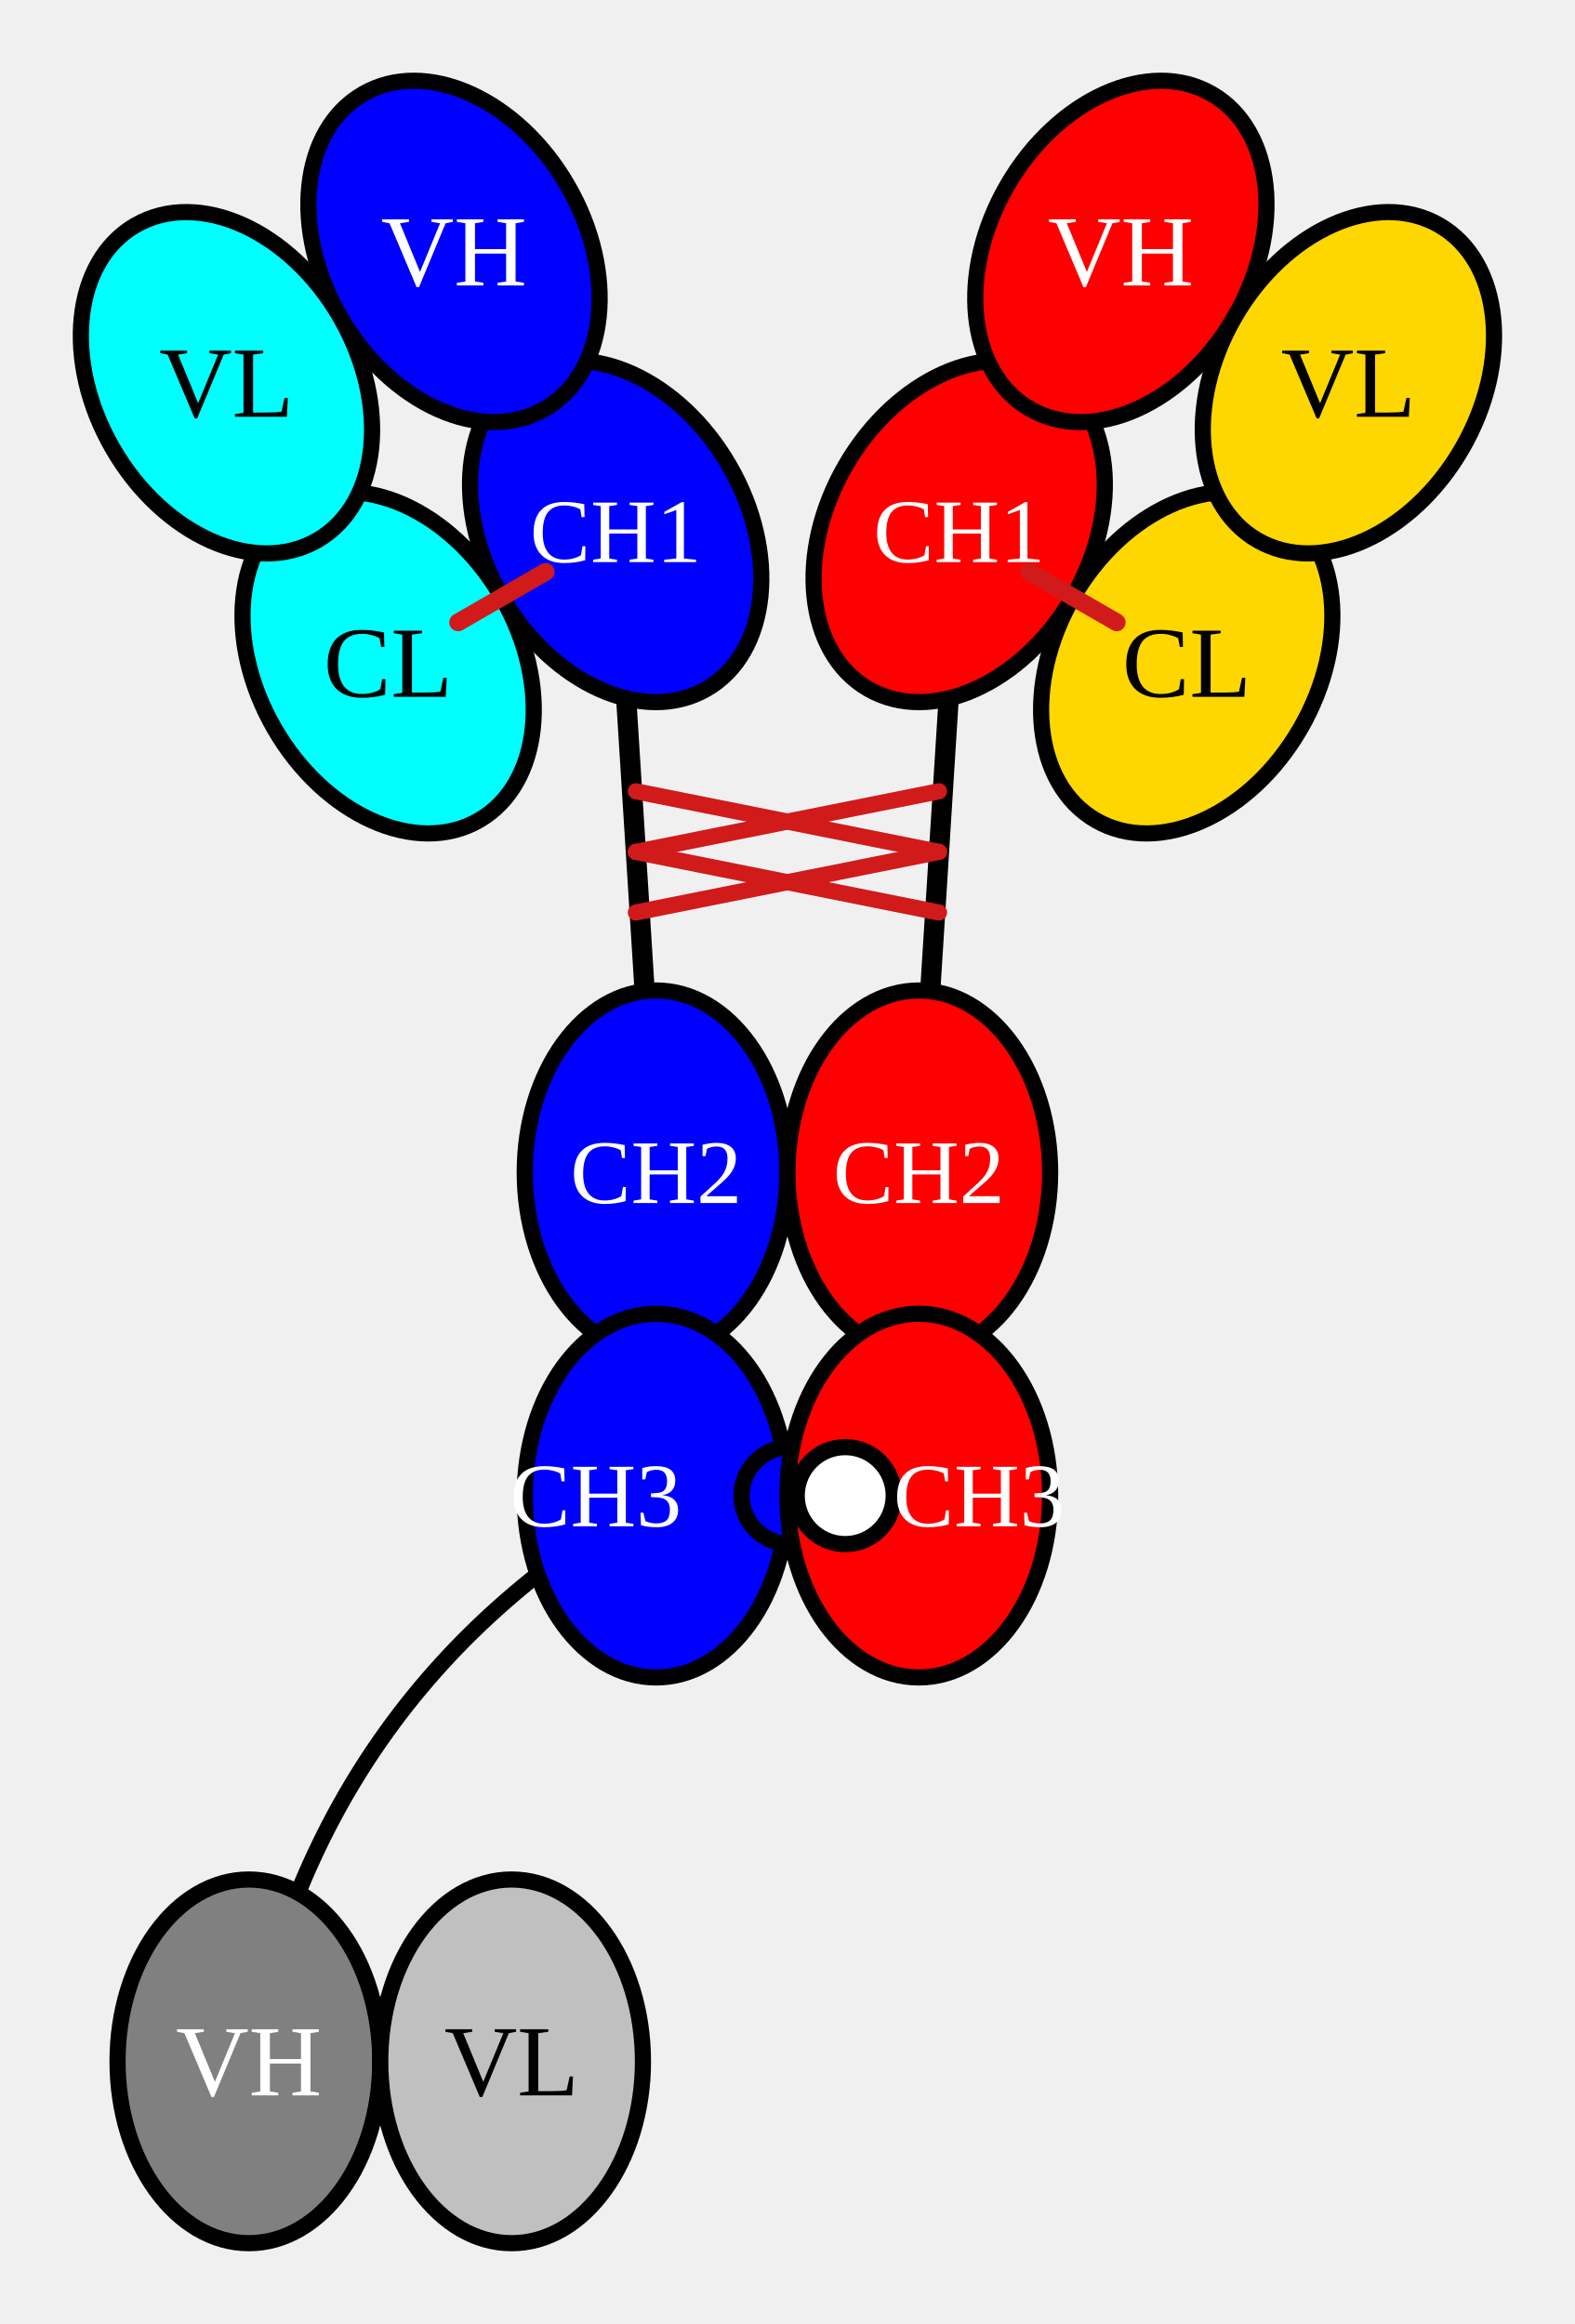
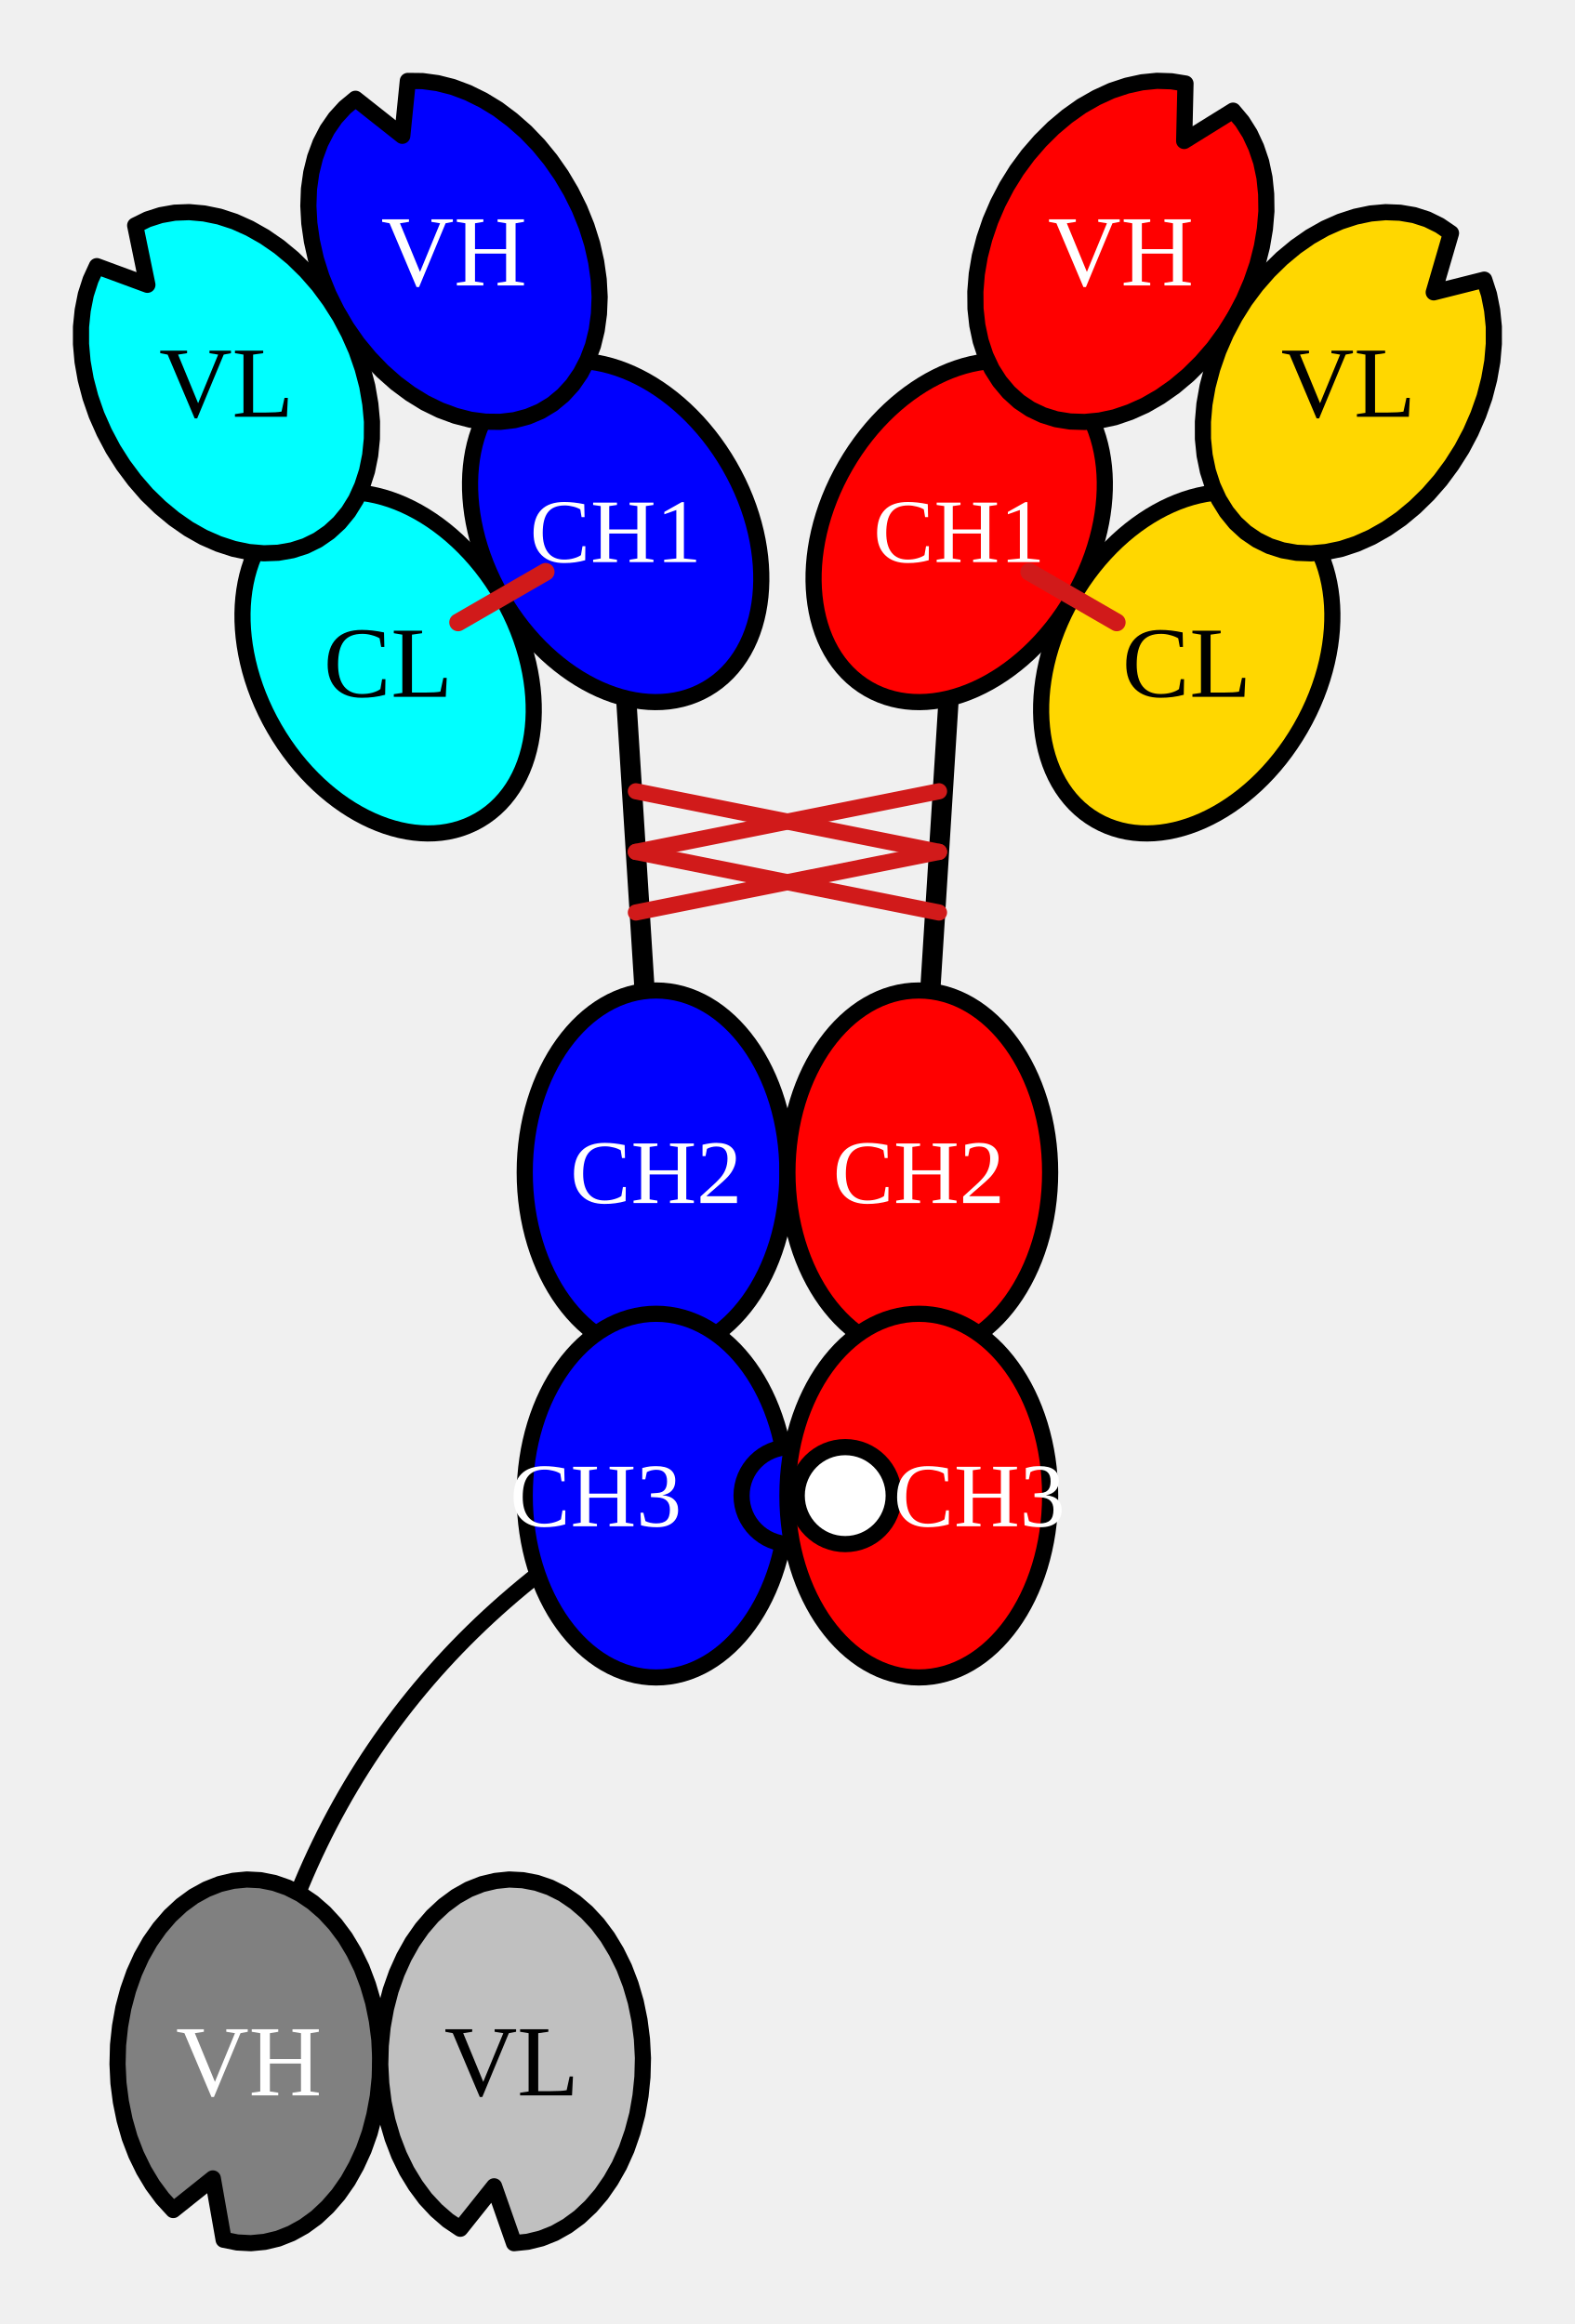
<svg xmlns="http://www.w3.org/2000/svg" width="233.79" height="345.07" viewBox="0 0 233.79 345.07">
  <g transform="translate(116.9,123.07) scale(1.5)">
    <line x1="-17" y1="-29.44" x2="-13" y2="34" stroke="#000000" stroke-width="2" stroke-linecap="round" />
    <path d="M -13 66 Q -46.14 84.65 -53.3 122" fill="none" stroke="#000000" stroke-width="1.6" stroke-linecap="round" />
    <path d="M -53.3 122 Q -40.3 131.88 -27.3 122" fill="none" stroke="#000000" stroke-width="1.6" stroke-linecap="round" />
    <line x1="17" y1="-29.44" x2="13" y2="34" stroke="#000000" stroke-width="2" stroke-linecap="round" />
    <line x1="-15" y1="-3.72" x2="15" y2="2.28" stroke="#D11A1A" stroke-width="1.6" stroke-linecap="round" />
    <line x1="-15" y1="2.28" x2="15" y2="-3.72" stroke="#D11A1A" stroke-width="1.6" stroke-linecap="round" />
    <line x1="-15" y1="2.28" x2="15" y2="8.28" stroke="#D11A1A" stroke-width="1.6" stroke-linecap="round" />
    <line x1="-15" y1="8.28" x2="15" y2="2.28" stroke="#D11A1A" stroke-width="1.6" stroke-linecap="round" />
    <g transform="translate(-13,34) rotate(0)">
      <ellipse rx="13" ry="18" fill="#0000FF" stroke="#000000" stroke-width="1.6" />
      <text x="0" y="0" font-size="9" font-family="'Times New Roman', Times, serif" fill="#FFFFFF" text-anchor="middle" dominant-baseline="central" transform="rotate(0 0 0)">CH2</text>
    </g>
    <g transform="translate(13,34) rotate(0)">
      <ellipse rx="13" ry="18" fill="#FF0000" stroke="#000000" stroke-width="1.6" />
      <text x="0" y="0" font-size="9" font-family="'Times New Roman', Times, serif" fill="#FFFFFF" text-anchor="middle" dominant-baseline="central" transform="rotate(0 0 0)">CH2</text>
    </g>
    <g transform="translate(-13,66) rotate(0)">
      <ellipse rx="13" ry="18" fill="#0000FF" stroke="#000000" stroke-width="1.6" />
      <circle cx="13.26" cy="0" r="4.8" fill="#0000FF" stroke="#000000" stroke-width="1.6" />
      <text x="-5.98" y="0" font-size="9" font-family="'Times New Roman', Times, serif" fill="#FFFFFF" text-anchor="middle" dominant-baseline="central" transform="rotate(0 -5.98 0)">CH3</text>
    </g>
    <g transform="translate(13,66) rotate(0)">
      <ellipse rx="13" ry="18" fill="#FF0000" stroke="#000000" stroke-width="1.6" />
      <circle cx="-7.28" cy="0" r="4.8" fill="#FFFFFF" stroke="#000000" stroke-width="1.6" />
      <text x="5.98" y="0" font-size="9" font-family="'Times New Roman', Times, serif" fill="#FFFFFF" text-anchor="middle" dominant-baseline="central" transform="rotate(0 5.98 0)">CH3</text>
    </g>
    <g transform="translate(-53.3,122) rotate(0)">
-       <ellipse rx="13" ry="18" fill="#808080" stroke="#000000" stroke-width="1.6" />
+       <path d="M -7.49 14.72 L -8.56 13.55 L -9.53 12.24 L -10.4 10.79 L -11.16 9.23 L -11.8 7.56 L -12.3 5.81 L -12.67 4 L -12.91 2.15 L -13 0.27 L -12.95 -1.62 L -12.75 -3.48 L -12.42 -5.31 L -11.95 -7.07 L -11.35 -8.77 L -10.63 -10.36 L -9.79 -11.84 L -8.84 -13.19 L -7.8 -14.4 L -6.67 -15.45 L -5.47 -16.33 L -4.2 -17.03 L -2.89 -17.55 L -1.55 -17.87 L -0.2 -18 L 1.16 -17.93 L 2.51 -17.66 L 3.83 -17.2 L 5.11 -16.55 L 6.33 -15.72 L 7.48 -14.72 L 8.55 -13.56 L 9.53 -12.25 L 10.4 -10.8 L 11.16 -9.24 L 11.79 -7.57 L 12.3 -5.83 L 12.67 -4.01 L 12.91 -2.16 L 13 -0.28 L 12.95 1.6 L 12.76 3.47 L 12.42 5.3 L 11.96 7.07 L 11.36 8.76 L 10.63 10.35 L 9.8 11.83 L 8.85 13.19 L 7.8 14.4 L 6.68 15.45 L 5.47 16.33 L 4.21 17.03 L 2.9 17.55 L 1.56 17.87 L 0.2 18 L -1.15 17.93 L -2.5 17.66 L -3.57 11.59 Z" fill="#808080" stroke="#000000" stroke-width="1.6" stroke-linejoin="round" />
      <text x="0" y="0" font-size="10" font-family="'Times New Roman', Times, serif" fill="#FFFFFF" text-anchor="middle" dominant-baseline="central" transform="rotate(0 0 0)">VH</text>
    </g>
    <g transform="translate(-27.3,122) rotate(0)">
-       <ellipse rx="13" ry="18" fill="#C0C0C0" stroke="#000000" stroke-width="1.6" />
+       <path d="M -5.08 16.57 L -6.3 15.75 L -7.45 14.75 L -8.53 13.59 L -9.5 12.28 L -10.38 10.84 L -11.14 9.28 L -11.78 7.61 L -12.29 5.87 L -12.67 4.06 L -12.9 2.2 L -13 0.32 L -12.95 -1.56 L -12.76 -3.43 L -12.43 -5.25 L -11.97 -7.02 L -11.37 -8.72 L -10.65 -10.32 L -9.82 -11.8 L -8.87 -13.16 L -7.83 -14.37 L -6.7 -15.42 L -5.5 -16.31 L -4.24 -17.02 L -2.93 -17.54 L -1.59 -17.86 L -0.24 -18 L 1.12 -17.93 L 2.47 -17.67 L 3.79 -17.22 L 5.07 -16.58 L 6.29 -15.75 L 7.45 -14.75 L 8.52 -13.6 L 9.5 -12.29 L 10.37 -10.85 L 11.14 -9.29 L 11.78 -7.62 L 12.29 -5.88 L 12.66 -4.07 L 12.9 -2.21 L 13 -0.33 L 12.95 1.55 L 12.76 3.41 L 12.44 5.24 L 11.97 7.01 L 11.38 8.71 L 10.66 10.31 L 9.82 11.79 L 8.88 13.15 L 7.84 14.36 L 6.71 15.42 L 5.51 16.3 L 4.25 17.01 L 2.94 17.53 L 1.6 17.86 L 0.24 18 L -1.73 12.37 Z" fill="#C0C0C0" stroke="#000000" stroke-width="1.6" stroke-linejoin="round" />
      <text x="0" y="0" font-size="10" font-family="'Times New Roman', Times, serif" fill="#000000" text-anchor="middle" dominant-baseline="central" transform="rotate(0 0 0)">VL</text>
    </g>
    <g transform="translate(-17,-29.44) rotate(-30)">
      <ellipse rx="13" ry="18" fill="#0000FF" stroke="#000000" stroke-width="1.6" />
      <text x="0" y="0" font-size="9" font-family="'Times New Roman', Times, serif" fill="#FFFFFF" text-anchor="middle" dominant-baseline="central" transform="rotate(30 0 0)">CH1</text>
    </g>
    <g transform="translate(-39.52,-16.44) rotate(-30)">
      <ellipse rx="13" ry="18" fill="#00FFFF" stroke="#000000" stroke-width="1.6" />
      <text x="0" y="0" font-size="10" font-family="'Times New Roman', Times, serif" fill="#000000" text-anchor="middle" dominant-baseline="central" transform="rotate(30 0 0)">CL</text>
    </g>
    <g transform="translate(-33,-57.16) rotate(-30)">
-       <ellipse rx="13" ry="18" fill="#0000FF" stroke="#000000" stroke-width="1.6" />
+       <path d="M 4.48 -16.9 L 5.73 -16.16 L 6.92 -15.24 L 8.03 -14.16 L 9.05 -12.92 L 9.98 -11.53 L 10.8 -10.03 L 11.49 -8.41 L 12.07 -6.7 L 12.51 -4.92 L 12.81 -3.08 L 12.97 -1.21 L 12.99 0.67 L 12.87 2.55 L 12.61 4.4 L 12.21 6.2 L 11.67 7.93 L 11.01 9.57 L 10.23 11.11 L 9.33 12.53 L 8.33 13.82 L 7.25 14.95 L 6.08 15.91 L 4.84 16.7 L 3.56 17.31 L 2.23 17.73 L 0.88 17.96 L -0.48 17.99 L -1.84 17.82 L -3.17 17.46 L -4.47 16.9 L -5.72 16.16 L -6.91 15.25 L -8.02 14.16 L -9.05 12.92 L -9.98 11.54 L -10.79 10.04 L -11.49 8.42 L -12.06 6.71 L -12.5 4.93 L -12.81 3.09 L -12.97 1.22 L -12.99 -0.66 L -12.87 -2.54 L -12.61 -4.39 L -12.21 -6.19 L -11.67 -7.92 L -11.01 -9.57 L -10.23 -11.11 L -9.34 -12.53 L -8.34 -13.81 L -7.25 -14.94 L -6.08 -15.91 L -4.85 -16.7 L -3.56 -17.31 L -2.24 -17.73 L -0.89 -17.96 L 1.29 -12.47 Z" fill="#0000FF" stroke="#000000" stroke-width="1.6" stroke-linejoin="round" />
      <text x="0" y="0" font-size="10" font-family="'Times New Roman', Times, serif" fill="#FFFFFF" text-anchor="middle" dominant-baseline="central" transform="rotate(30 0 0)">VH</text>
    </g>
    <g transform="translate(-55.52,-44.16) rotate(-30)">
-       <ellipse rx="13" ry="18" fill="#00FFFF" stroke="#000000" stroke-width="1.6" />
+       <path d="M -0.04 -18 L 1.32 -17.91 L 2.66 -17.62 L 3.98 -17.14 L 5.25 -16.47 L 6.46 -15.62 L 7.61 -14.6 L 8.67 -13.42 L 9.63 -12.09 L 10.49 -10.63 L 11.24 -9.05 L 11.86 -7.38 L 12.35 -5.62 L 12.71 -3.8 L 12.92 -1.94 L 13 -0.06 L 12.93 1.82 L 12.73 3.68 L 12.38 5.5 L 11.9 7.26 L 11.28 8.94 L 10.55 10.53 L 9.69 12 L 8.73 13.33 L 7.68 14.52 L 6.54 15.55 L 5.33 16.42 L 4.06 17.1 L 2.75 17.59 L 1.41 17.89 L 0.05 18 L -1.31 17.91 L -2.65 17.62 L -3.97 17.14 L -5.24 16.47 L -6.46 15.62 L -7.6 14.6 L -8.66 13.42 L -9.63 12.1 L -10.49 10.64 L -11.23 9.06 L -11.85 7.39 L -12.35 5.63 L -12.7 3.81 L -12.92 1.96 L -13 0.07 L -12.93 -1.81 L -12.73 -3.67 L -12.38 -5.49 L -11.9 -7.25 L -11.29 -8.93 L -10.55 -10.52 L -9.7 -11.99 L -8.74 -13.32 L -7.69 -14.52 L -6.55 -15.55 L -5.34 -16.41 L -1.93 -12.31 Z" fill="#00FFFF" stroke="#000000" stroke-width="1.6" stroke-linejoin="round" />
      <text x="0" y="0" font-size="10" font-family="'Times New Roman', Times, serif" fill="#000000" text-anchor="middle" dominant-baseline="central" transform="rotate(30 0 0)">VL</text>
    </g>
    <g transform="translate(17,-29.44) rotate(30)">
      <ellipse rx="13" ry="18" fill="#FF0000" stroke="#000000" stroke-width="1.6" />
      <text x="0" y="0" font-size="9" font-family="'Times New Roman', Times, serif" fill="#FFFFFF" text-anchor="middle" dominant-baseline="central" transform="rotate(-30 0 0)">CH1</text>
    </g>
    <g transform="translate(39.52,-16.44) rotate(30)">
      <ellipse rx="13" ry="18" fill="#FFD700" stroke="#000000" stroke-width="1.6" />
      <text x="0" y="0" font-size="10" font-family="'Times New Roman', Times, serif" fill="#000000" text-anchor="middle" dominant-baseline="central" transform="rotate(-30 0 0)">CL</text>
    </g>
    <g transform="translate(33,-57.16) rotate(30)">
-       <ellipse rx="13" ry="18" fill="#FF0000" stroke="#000000" stroke-width="1.6" />
+       <path d="M 2.65 -17.62 L 3.97 -17.14 L 5.24 -16.47 L 6.45 -15.62 L 7.6 -14.61 L 8.66 -13.43 L 9.62 -12.1 L 10.49 -10.64 L 11.23 -9.06 L 11.85 -7.39 L 12.35 -5.63 L 12.7 -3.82 L 12.92 -1.96 L 13 -0.08 L 12.93 1.8 L 12.73 3.67 L 12.38 5.49 L 11.9 7.25 L 11.29 8.93 L 10.55 10.52 L 9.7 11.99 L 8.74 13.32 L 7.69 14.52 L 6.55 15.55 L 5.34 16.41 L 4.07 17.09 L 2.76 17.59 L 1.42 17.89 L 0.06 18 L -1.3 17.91 L -2.64 17.62 L -3.96 17.14 L -5.23 16.48 L -6.45 15.63 L -7.59 14.61 L -8.65 13.43 L -9.62 12.11 L -10.48 10.65 L -11.23 9.07 L -11.85 7.4 L -12.34 5.64 L -12.7 3.83 L -12.92 1.97 L -13 0.09 L -12.94 -1.79 L -12.73 -3.66 L -12.38 -5.48 L -11.9 -7.24 L -11.29 -8.92 L -10.56 -10.51 L -9.7 -11.98 L -8.75 -13.32 L -7.69 -14.51 L -6.56 -15.54 L -5.35 -16.41 L -4.08 -17.09 L -2.77 -17.59 L -0.04 -12.6 Z" fill="#FF0000" stroke="#000000" stroke-width="1.6" stroke-linejoin="round" />
      <text x="0" y="0" font-size="10" font-family="'Times New Roman', Times, serif" fill="#FFFFFF" text-anchor="middle" dominant-baseline="central" transform="rotate(-30 0 0)">VH</text>
    </g>
    <g transform="translate(55.52,-44.16) rotate(30)">
-       <ellipse rx="13" ry="18" fill="#FFD700" stroke="#000000" stroke-width="1.6" />
+       <path d="M 6.54 -15.56 L 7.68 -14.53 L 8.73 -13.33 L 9.69 -12 L 10.54 -10.53 L 11.28 -8.95 L 11.89 -7.27 L 12.38 -5.5 L 12.72 -3.68 L 12.93 -1.82 L 13 0.06 L 12.92 1.94 L 12.71 3.8 L 12.35 5.62 L 11.86 7.37 L 11.24 9.05 L 10.49 10.63 L 9.63 12.09 L 8.67 13.41 L 7.61 14.6 L 6.46 15.62 L 5.25 16.47 L 3.98 17.14 L 2.66 17.62 L 1.32 17.91 L -0.04 18 L -1.4 17.9 L -2.74 17.6 L -4.05 17.1 L -5.32 16.42 L -6.53 15.56 L -7.67 14.53 L -8.73 13.34 L -9.69 12.01 L -10.54 10.54 L -11.28 8.96 L -11.89 7.28 L -12.37 5.51 L -12.72 3.69 L -12.93 1.83 L -13 -0.05 L -12.93 -1.93 L -12.71 -3.79 L -12.35 -5.61 L -11.86 -7.36 L -11.24 -9.04 L -10.5 -10.62 L -9.64 -12.08 L -8.67 -13.41 L -7.61 -14.59 L -6.47 -15.61 L -5.26 -16.46 L -3.99 -17.13 L -2.67 -17.62 L -1.33 -17.91 L 0.03 -18 L 1.39 -17.9 L 2.84 -11.97 Z" fill="#FFD700" stroke="#000000" stroke-width="1.6" stroke-linejoin="round" />
      <text x="0" y="0" font-size="10" font-family="'Times New Roman', Times, serif" fill="#000000" text-anchor="middle" dominant-baseline="central" transform="rotate(-30 0 0)">VL</text>
    </g>
    <line x1="-23.93" y1="-25.44" x2="-32.59" y2="-20.44" stroke="#D11A1A" stroke-width="1.76" stroke-linecap="round" />
    <line x1="23.93" y1="-25.44" x2="32.59" y2="-20.44" stroke="#D11A1A" stroke-width="1.76" stroke-linecap="round" />
  </g>
</svg>
